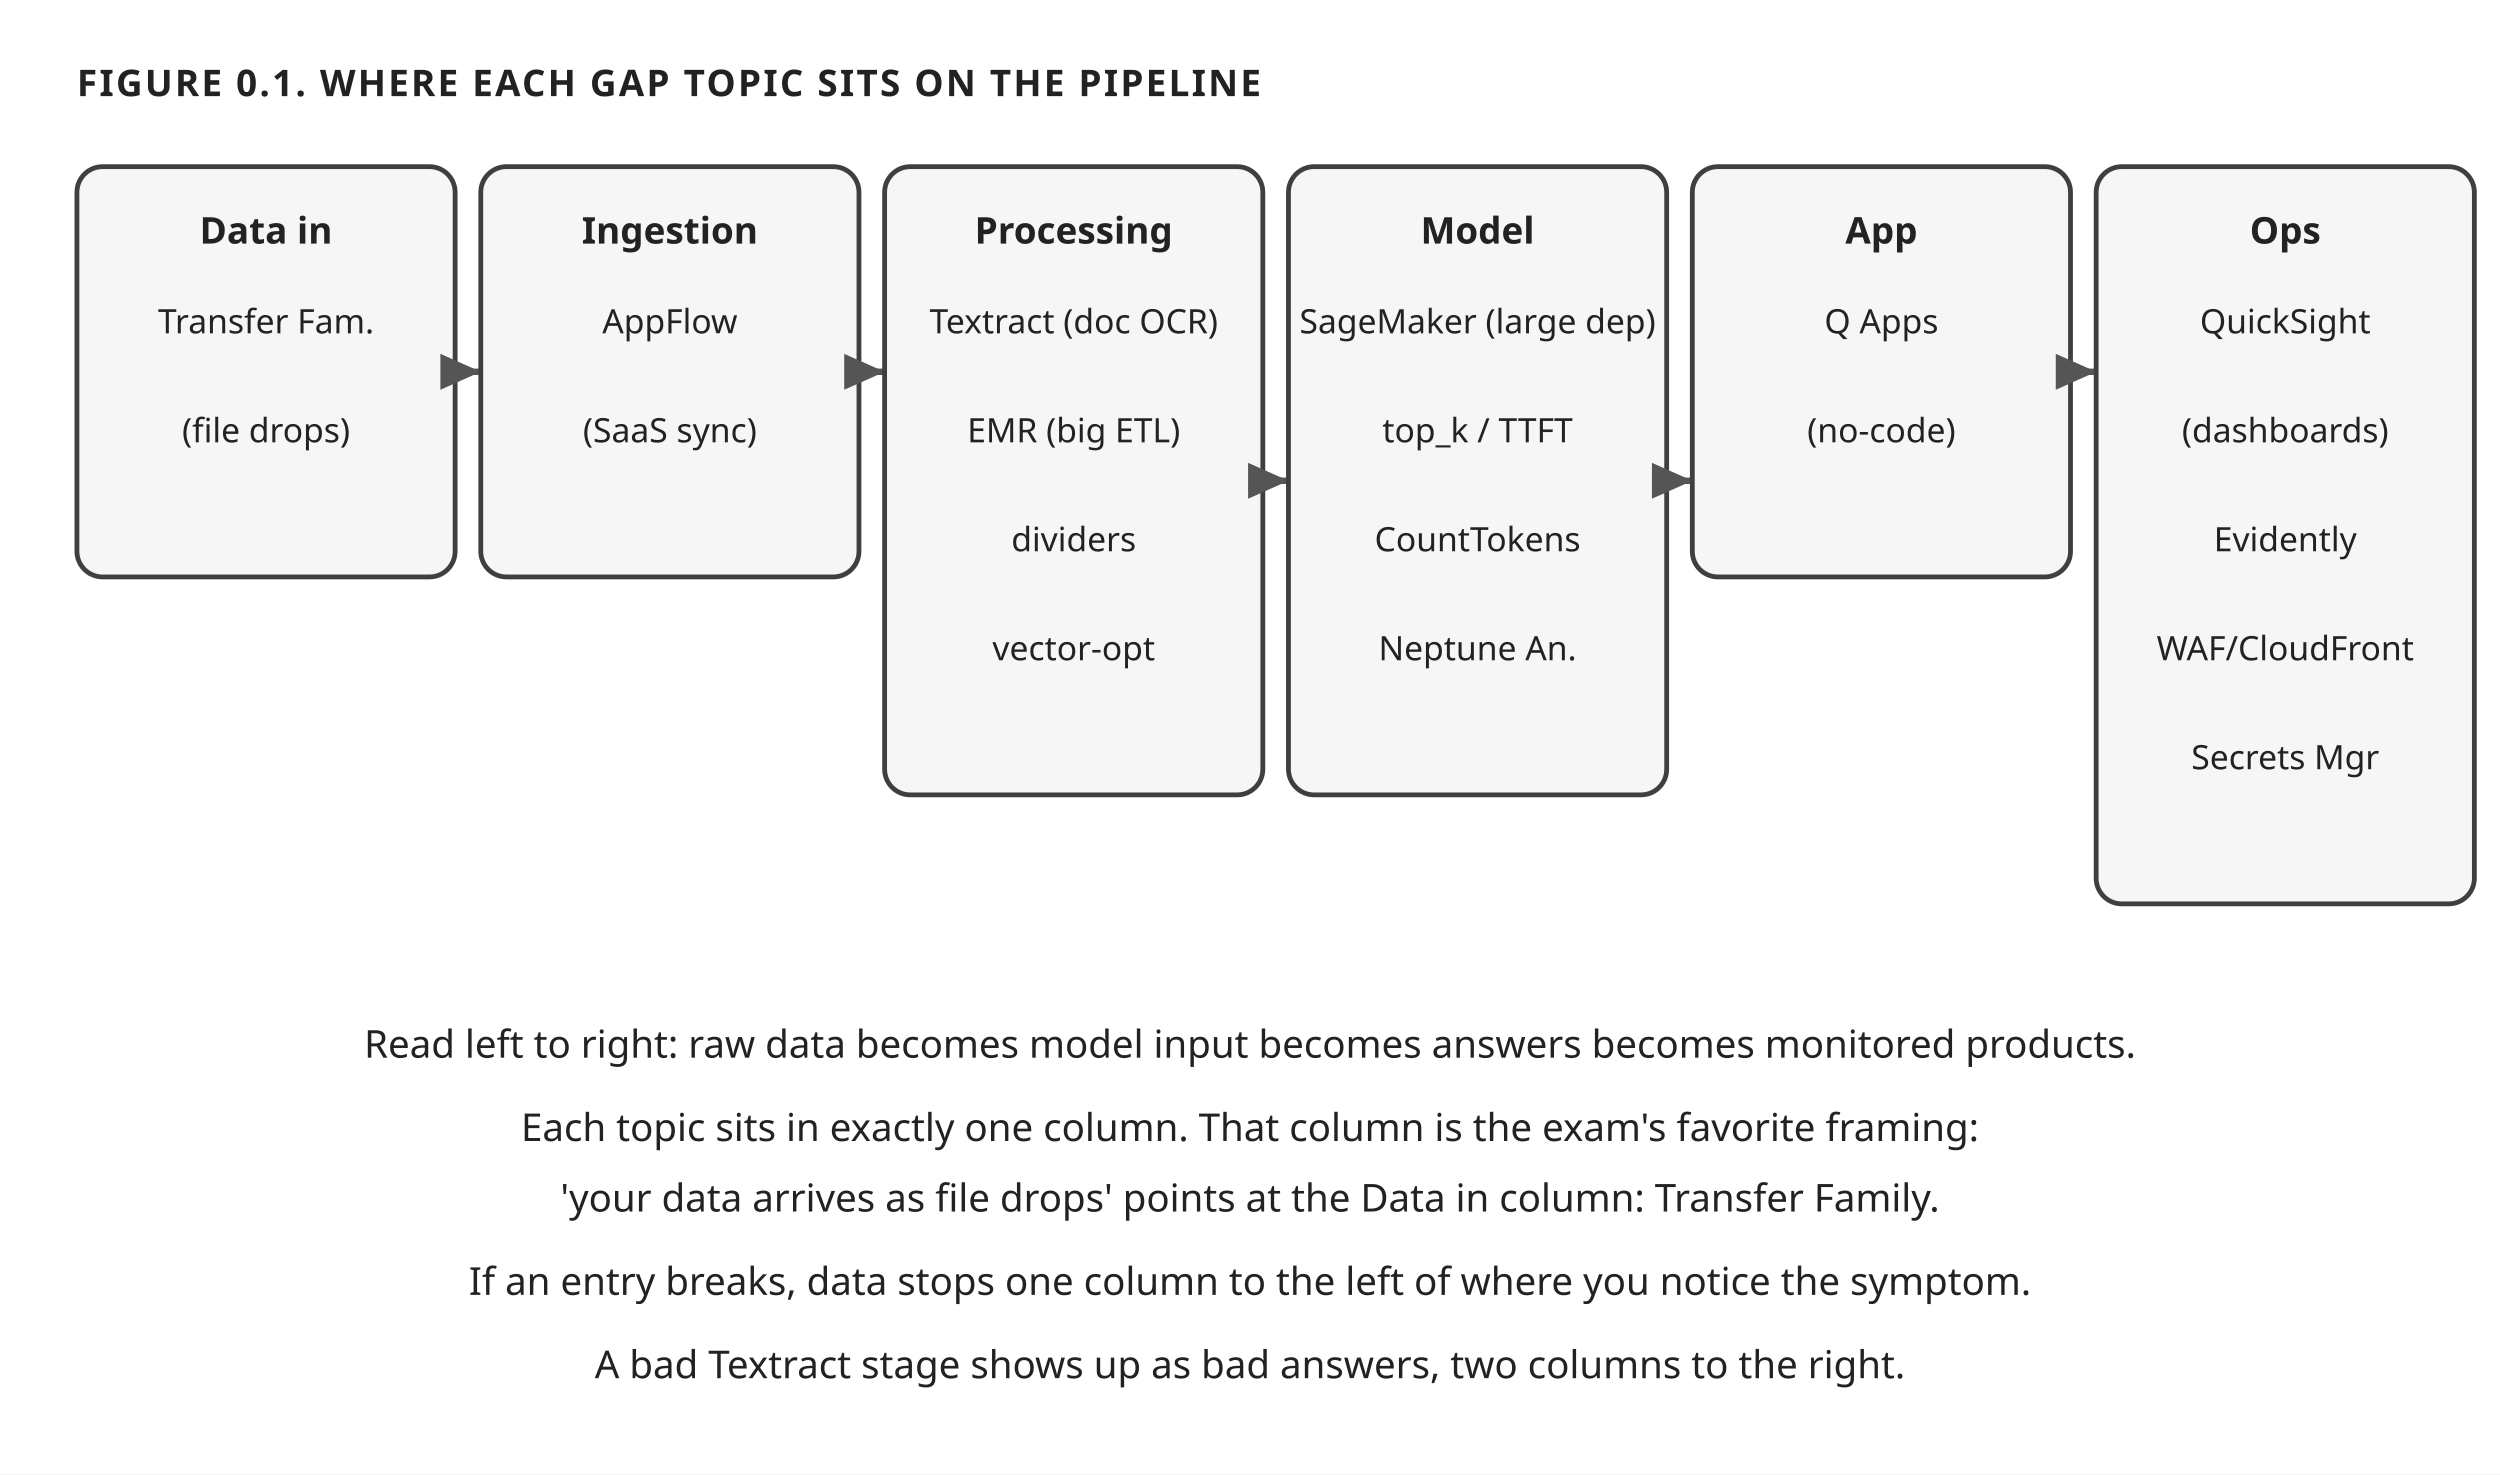
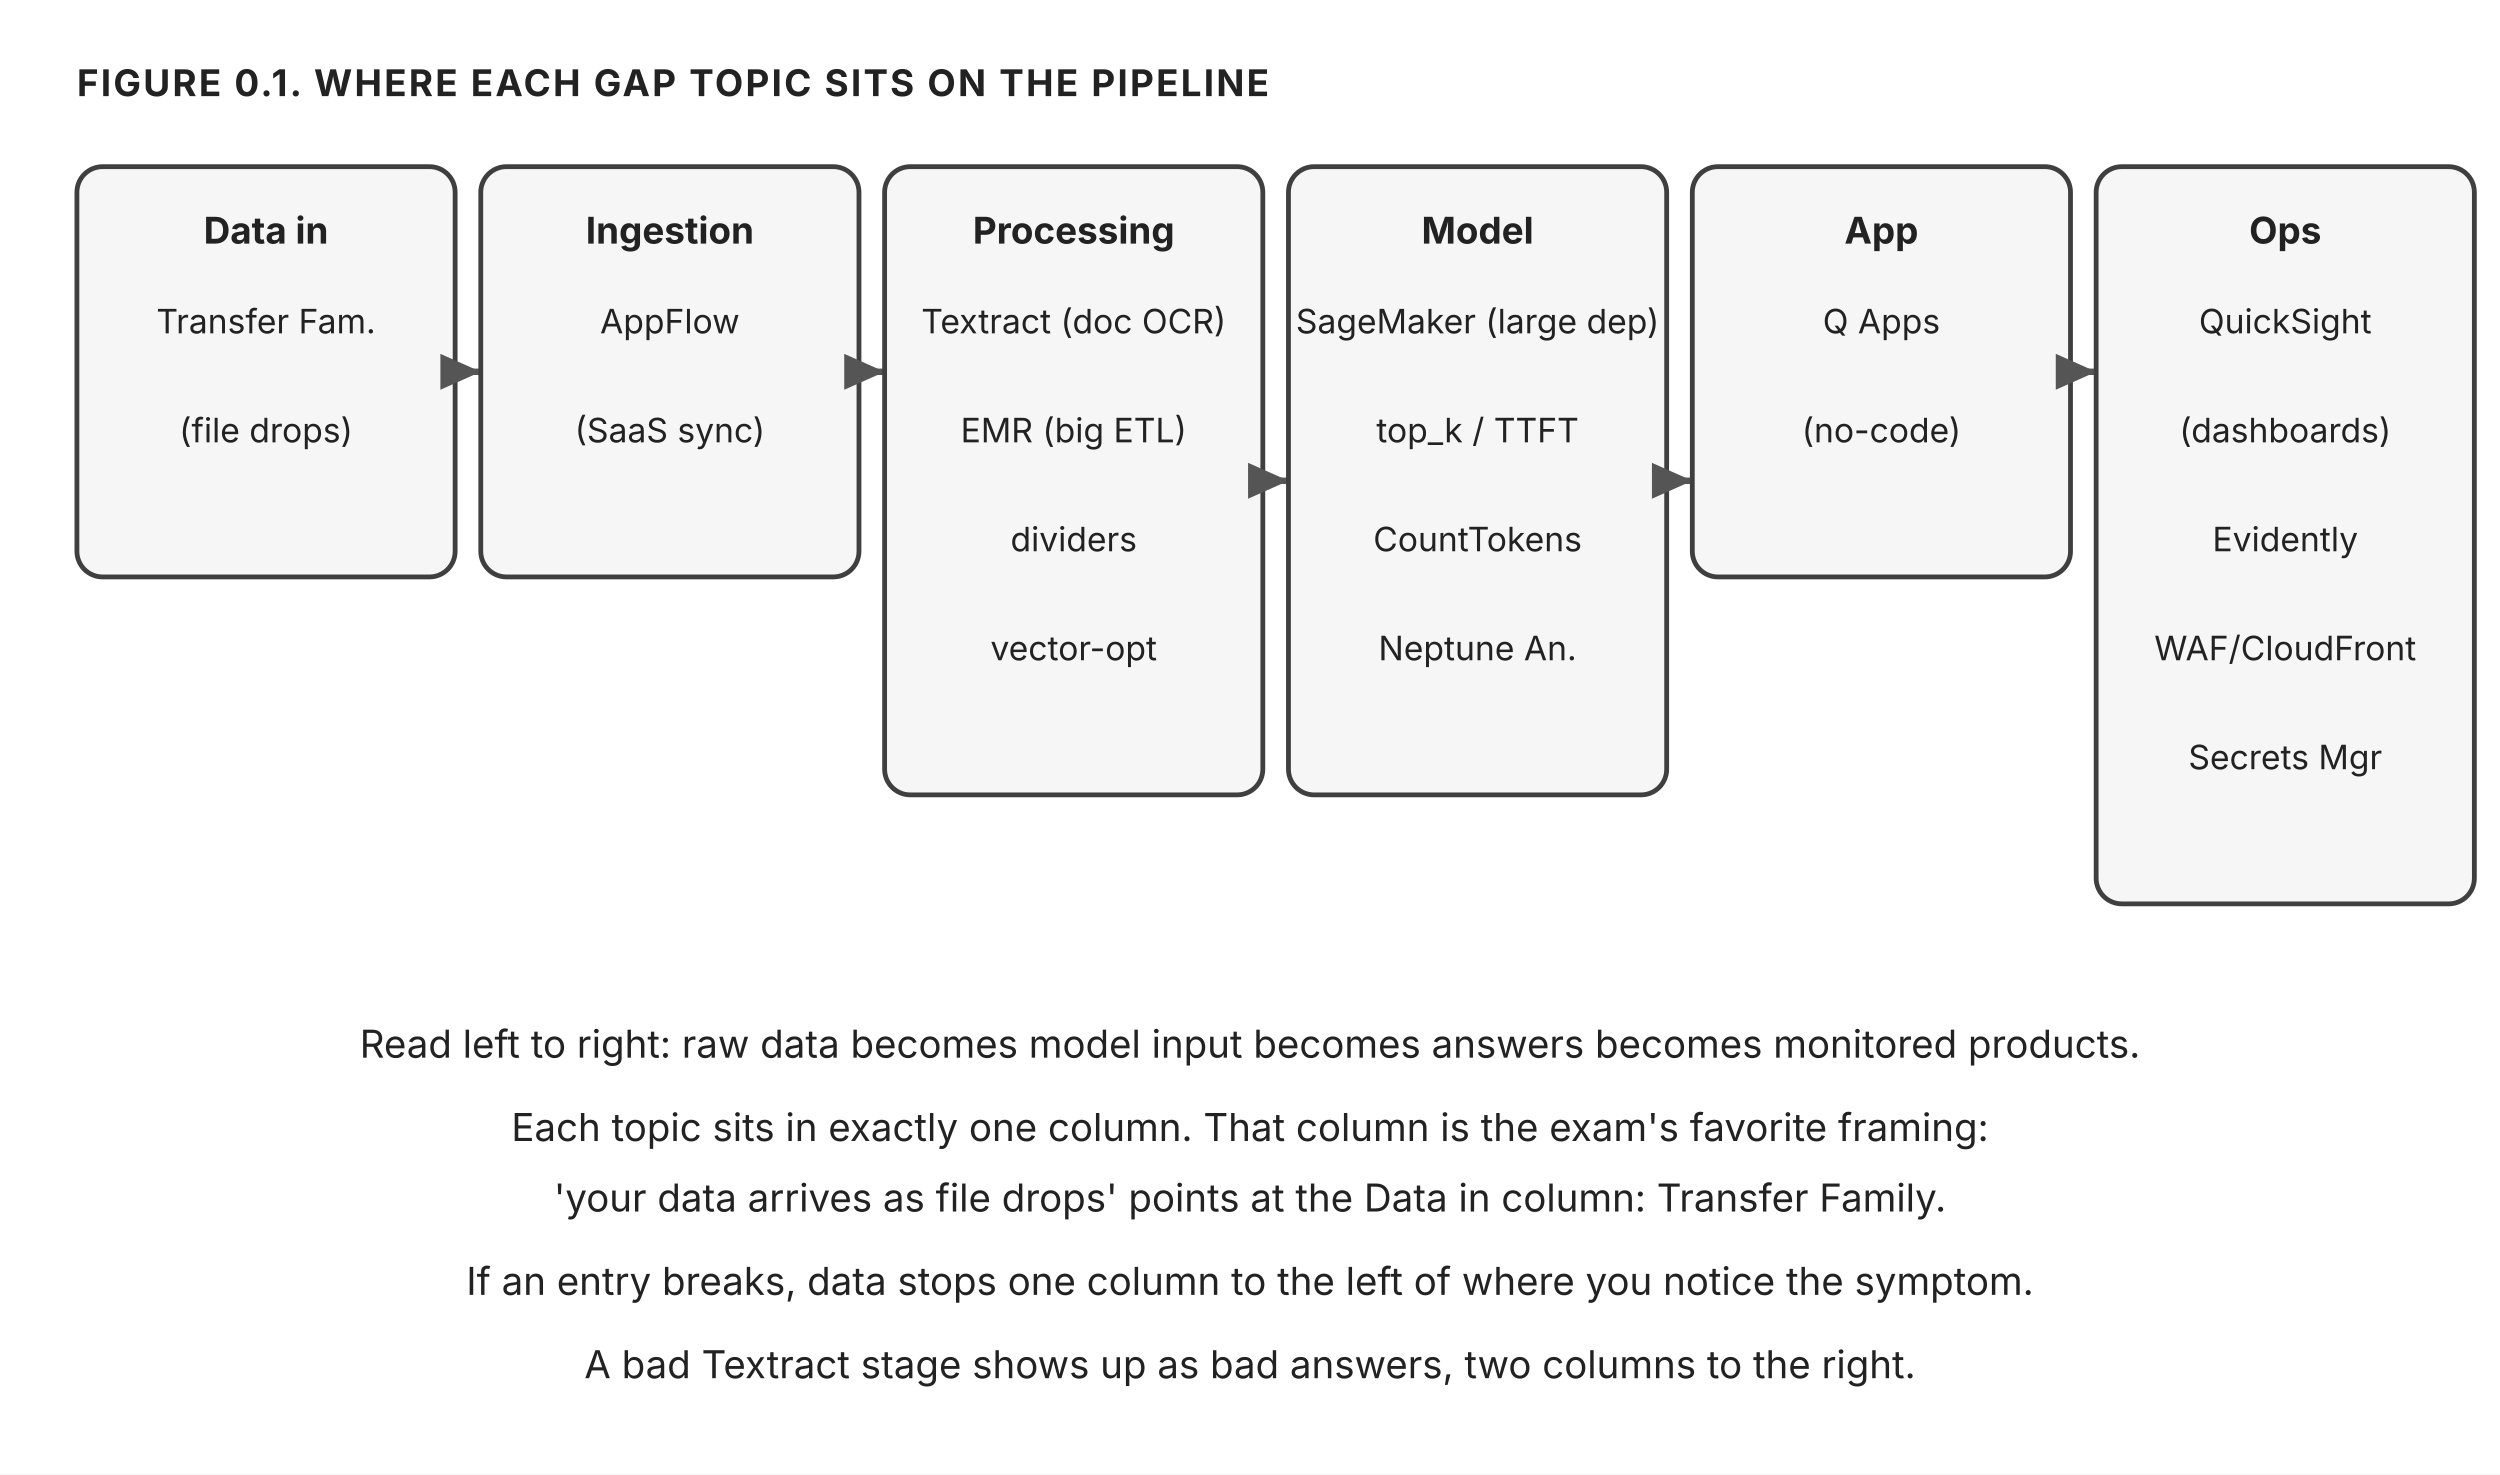
<svg xmlns="http://www.w3.org/2000/svg" width="780" height="460" viewBox="0 0 780 460" role="img" aria-label="Figure 0.1: each appendix topic placed on the pipeline column it belongs to">
-   <style>text{font-family:'Trebuchet MS', Verdana, sans-serif;fill:#222222;}</style>
+   <style>text{font-family:"Anthropic Sans",Inter,"Source Sans 3","IBM Plex Sans",sans-serif;fill:#222222}</style>
  <rect width="780" height="460" fill="#ffffff" />
  <defs>
    <marker id="ar" viewBox="0 0 10 10" refX="9" refY="5" markerWidth="7" markerHeight="7" orient="auto-start-reverse">
      <path d="M 0 1 L 9 5 L 0 9 z" fill="#555555" />
    </marker>
    <marker id="arW" viewBox="0 0 10 10" refX="9" refY="5" markerWidth="7" markerHeight="7" orient="auto-start-reverse">
      <path d="M 0 1 L 9 5 L 0 9 z" fill="#ffffff" />
    </marker>
  </defs>
  <text x="24" y="30" font-size="11.5" fill="#555555" text-anchor="start" font-weight="700" letter-spacing="0.06em">FIGURE 0.1. WHERE EACH GAP TOPIC SITS ON THE PIPELINE</text>
  <rect x="24" y="52" width="118" height="128" rx="8" fill="#f6f6f6" stroke="#3f3f3f" stroke-width="1.5" />
  <text x="83" y="76" font-size="11.5" fill="#222222" text-anchor="middle" font-weight="700">Data in</text>
  <text x="83" y="104" font-size="10.5" fill="#222222" text-anchor="middle">Transfer Fam.</text>
  <text x="83" y="138" font-size="10.5" fill="#222222" text-anchor="middle">(file drops)</text>
  <line x1="142" y1="116.0" x2="150" y2="116.0" stroke="#555555" stroke-width="2" marker-end="url(#ar)" />
  <rect x="150" y="52" width="118" height="128" rx="8" fill="#f6f6f6" stroke="#3f3f3f" stroke-width="1.5" />
  <text x="209" y="76" font-size="11.5" fill="#222222" text-anchor="middle" font-weight="700">Ingestion</text>
  <text x="209" y="104" font-size="10.5" fill="#222222" text-anchor="middle">AppFlow</text>
  <text x="209" y="138" font-size="10.5" fill="#222222" text-anchor="middle">(SaaS sync)</text>
  <line x1="268" y1="116.0" x2="276" y2="116.0" stroke="#555555" stroke-width="2" marker-end="url(#ar)" />
  <rect x="276" y="52" width="118" height="196" rx="8" fill="#f6f6f6" stroke="#3f3f3f" stroke-width="1.5" />
  <text x="335" y="76" font-size="11.5" fill="#222222" text-anchor="middle" font-weight="700">Processing</text>
  <text x="335" y="104" font-size="10.5" fill="#222222" text-anchor="middle">Textract (doc OCR)</text>
  <text x="335" y="138" font-size="10.5" fill="#222222" text-anchor="middle">EMR (big ETL)</text>
  <text x="335" y="172" font-size="10.5" fill="#222222" text-anchor="middle">dividers</text>
  <text x="335" y="206" font-size="10.5" fill="#222222" text-anchor="middle">vector-opt</text>
  <line x1="394" y1="150.0" x2="402" y2="150.0" stroke="#555555" stroke-width="2" marker-end="url(#ar)" />
  <rect x="402" y="52" width="118" height="196" rx="8" fill="#f6f6f6" stroke="#3f3f3f" stroke-width="1.5" />
  <text x="461" y="76" font-size="11.5" fill="#222222" text-anchor="middle" font-weight="700">Model</text>
  <text x="461" y="104" font-size="10.5" fill="#222222" text-anchor="middle">SageMaker (large dep)</text>
  <text x="461" y="138" font-size="10.5" fill="#222222" text-anchor="middle">top_k / TTFT</text>
  <text x="461" y="172" font-size="10.5" fill="#222222" text-anchor="middle">CountTokens</text>
  <text x="461" y="206" font-size="10.5" fill="#222222" text-anchor="middle">Neptune An.</text>
  <line x1="520" y1="150.0" x2="528" y2="150.0" stroke="#555555" stroke-width="2" marker-end="url(#ar)" />
  <rect x="528" y="52" width="118" height="128" rx="8" fill="#f6f6f6" stroke="#3f3f3f" stroke-width="1.5" />
  <text x="587" y="76" font-size="11.5" fill="#222222" text-anchor="middle" font-weight="700">App</text>
  <text x="587" y="104" font-size="10.5" fill="#222222" text-anchor="middle">Q Apps</text>
  <text x="587" y="138" font-size="10.5" fill="#222222" text-anchor="middle">(no-code)</text>
  <line x1="646" y1="116.0" x2="654" y2="116.0" stroke="#555555" stroke-width="2" marker-end="url(#ar)" />
  <rect x="654" y="52" width="118" height="230" rx="8" fill="#f6f6f6" stroke="#3f3f3f" stroke-width="1.5" />
  <text x="713" y="76" font-size="11.5" fill="#222222" text-anchor="middle" font-weight="700">Ops</text>
  <text x="713" y="104" font-size="10.5" fill="#222222" text-anchor="middle">QuickSight</text>
  <text x="713" y="138" font-size="10.5" fill="#222222" text-anchor="middle">(dashboards)</text>
  <text x="713" y="172" font-size="10.5" fill="#222222" text-anchor="middle">Evidently</text>
  <text x="713" y="206" font-size="10.5" fill="#222222" text-anchor="middle">WAF/CloudFront</text>
  <text x="713" y="240" font-size="10.5" fill="#222222" text-anchor="middle">Secrets Mgr</text>
  <text x="390" y="330" font-size="12" fill="#555555" text-anchor="middle">Read left to right: raw data becomes model input becomes answers becomes monitored products.</text>
  <text x="390" y="356" font-size="12" fill="#555555" text-anchor="middle">Each topic sits in exactly one column. That column is the exam's favorite framing:</text>
  <text x="390" y="378" font-size="12" fill="#555555" text-anchor="middle">'your data arrives as file drops' points at the Data in column: Transfer Family.</text>
  <text x="390" y="404" font-size="12" fill="#555555" text-anchor="middle">If an entry breaks, data stops one column to the left of where you notice the symptom.</text>
  <text x="390" y="430" font-size="12" fill="#555555" text-anchor="middle">A bad Textract stage shows up as bad answers, two columns to the right.</text>
</svg>
